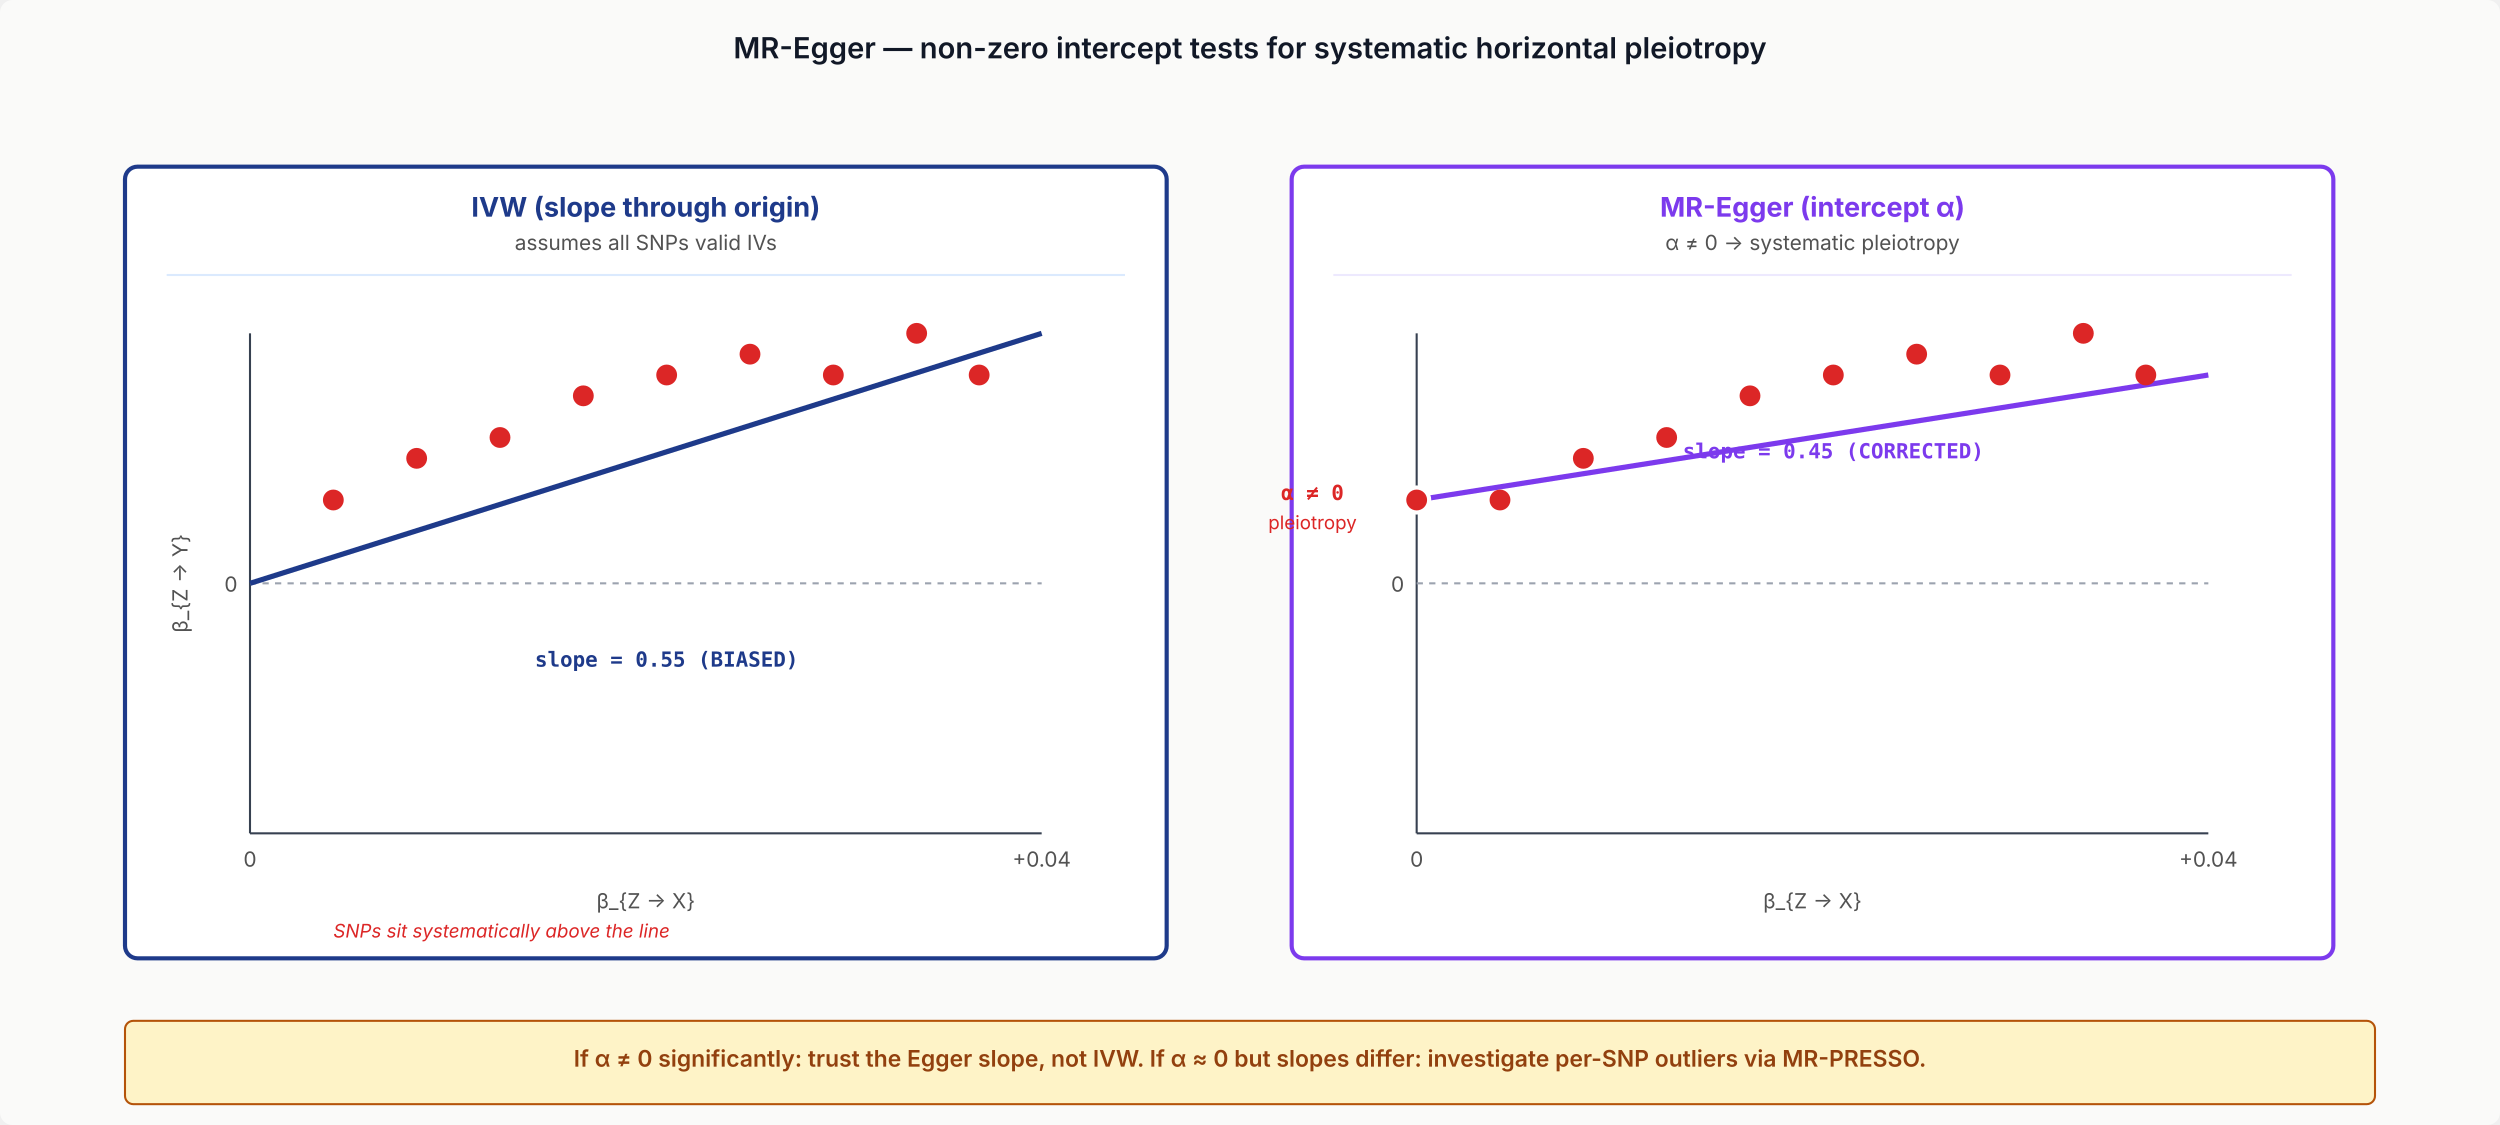
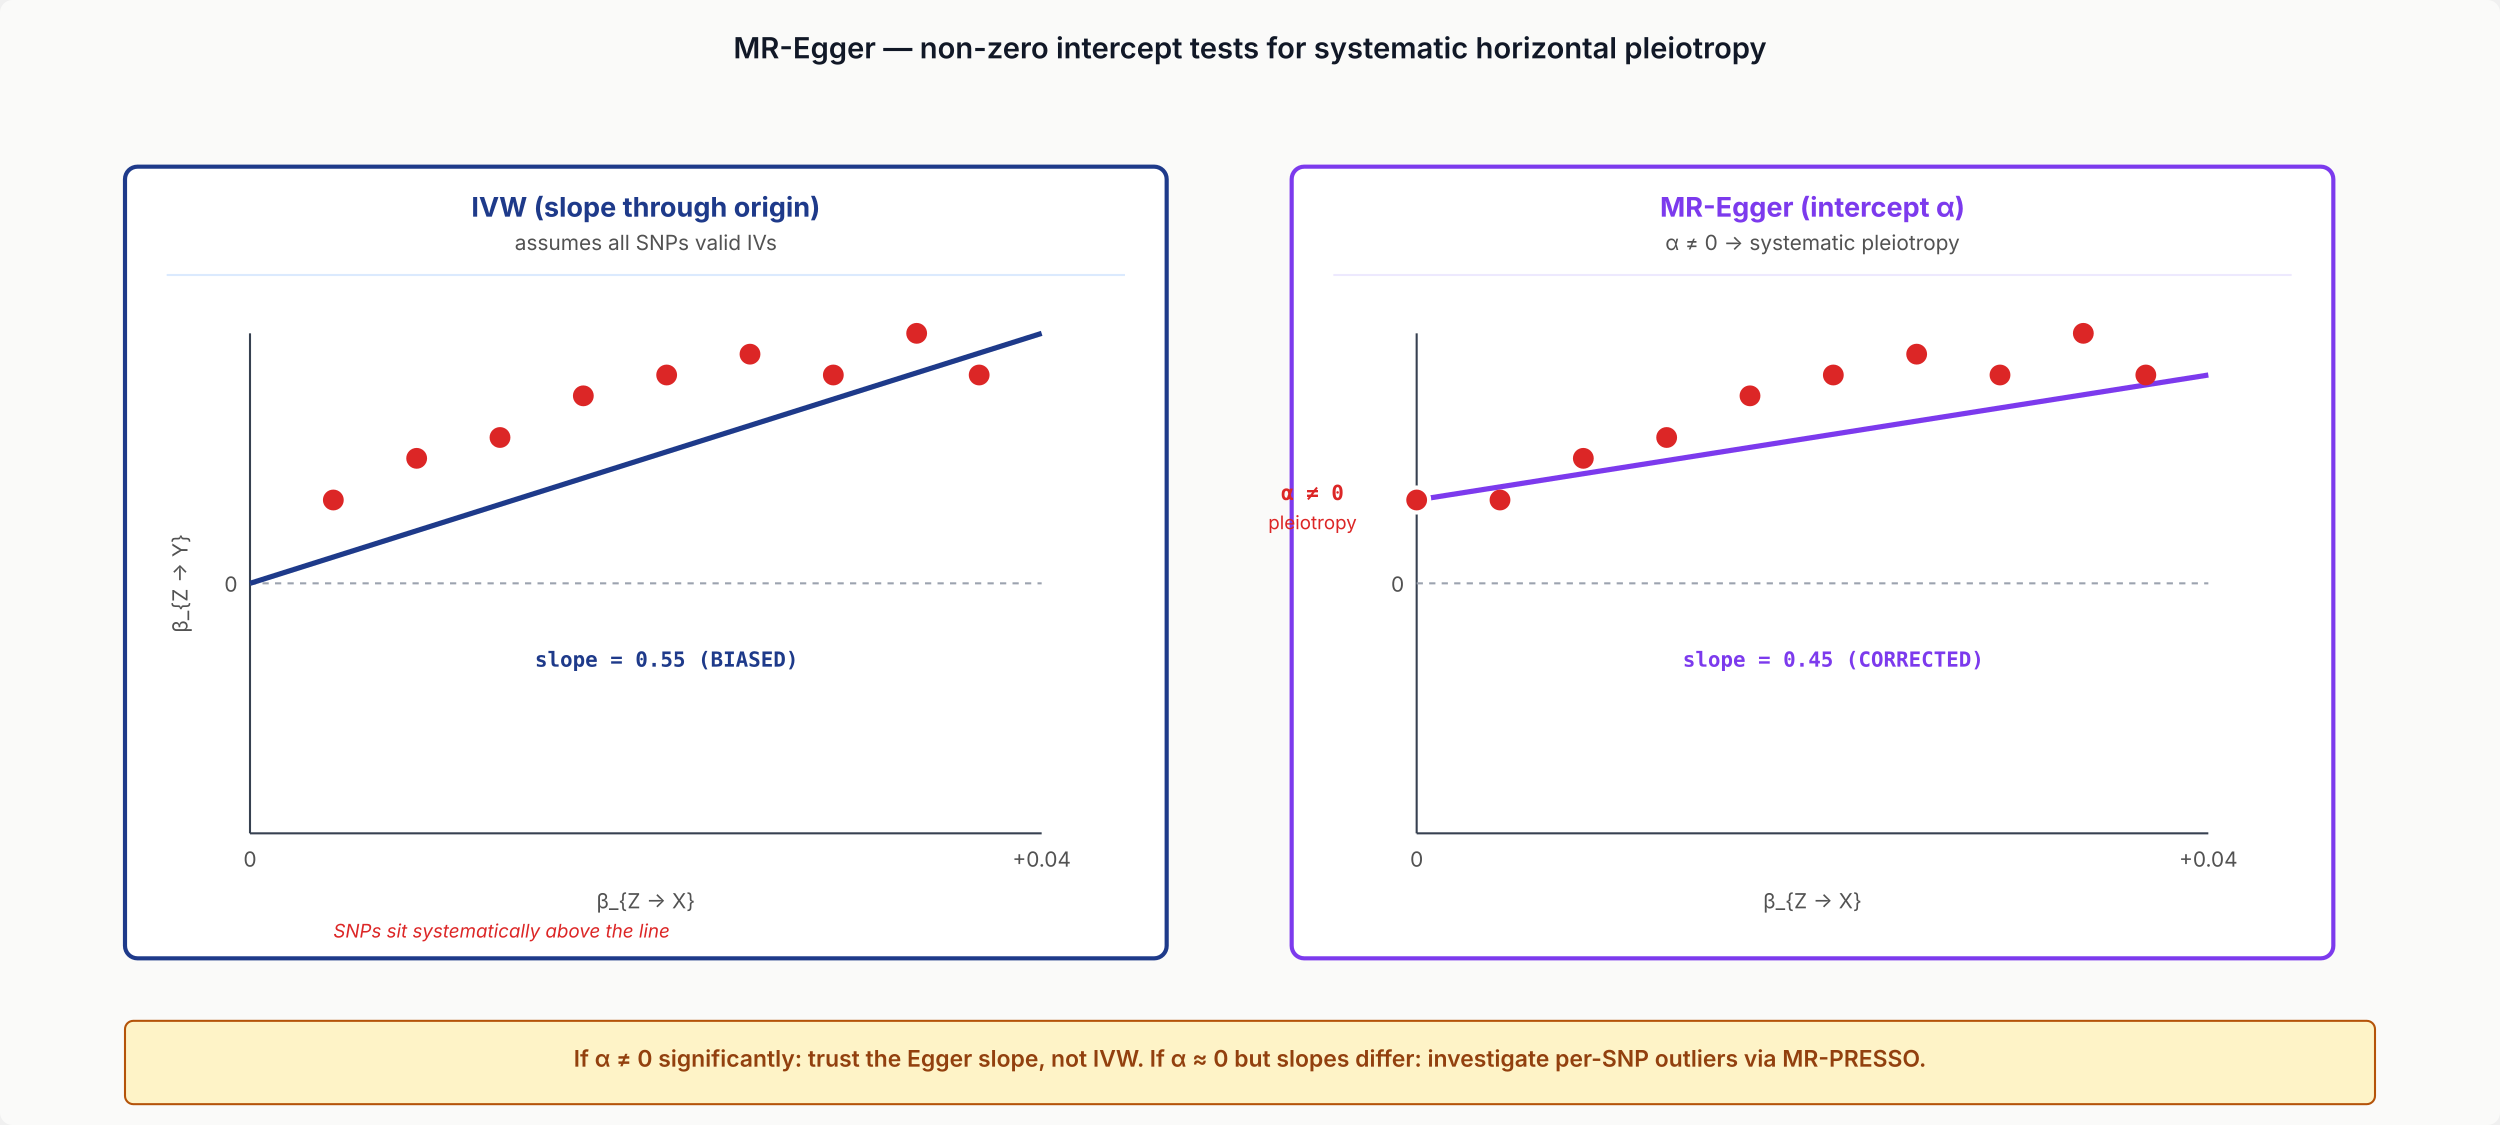
<svg xmlns="http://www.w3.org/2000/svg" viewBox="0 0 1200 540" width="1200" height="540" font-family="Inter, sans-serif">
  <defs>
    <style>text { font-family: Inter, sans-serif; } .mono { font-family: 'JetBrains Mono', monospace; font-size: 10px; }</style>
  </defs>
  <rect width="1200" height="540" fill="#fafaf9" rx="6" />
  <text x="600" y="28" text-anchor="middle" font-size="14" font-weight="600" fill="#111827">MR-Egger — non-zero intercept tests for systematic horizontal pleiotropy</text>
  <g transform="translate(60,80)">
    <rect width="500" height="380" fill="#fff" stroke="#1e3a8a" stroke-width="2" rx="6" />
    <text x="250" y="24" text-anchor="middle" font-size="13" font-weight="700" fill="#1e3a8a">IVW (slope through origin)</text>
    <text x="250" y="40" text-anchor="middle" font-size="10" fill="#525252">assumes all SNPs valid IVs</text>
    <line x1="20" y1="52" x2="480" y2="52" stroke="#dbeafe" />
    <g transform="translate(60,80)">
      <line x1="0" y1="240" x2="380" y2="240" stroke="#374151" />
      <line x1="0" y1="0" x2="0" y2="240" stroke="#374151" />
      <line x1="0" y1="120" x2="380" y2="120" stroke="#9ca3af" stroke-dasharray="3 3" />
      <g class="mono" font-size="9" fill="#525252">
        <text x="0" y="256" text-anchor="middle">0</text>
        <text x="380" y="256" text-anchor="middle">+0.04</text>
        <text x="-6" y="124" text-anchor="end">0</text>
      </g>
      <text x="190" y="276" text-anchor="middle" font-size="10" fill="#525252">β_{Z → X}</text>
      <text x="-30" y="120" text-anchor="middle" font-size="10" fill="#525252" transform="rotate(-90 -30 120)">β_{Z → Y}</text>
      <line x1="0" y1="120" x2="380" y2="0" stroke="#1e3a8a" stroke-width="2.5" />
      <g fill="#dc2626">
        <circle cx="40" cy="80" r="5" />
        <circle cx="80" cy="60" r="5" />
        <circle cx="120" cy="50" r="5" />
        <circle cx="160" cy="30" r="5" />
        <circle cx="200" cy="20" r="5" />
        <circle cx="240" cy="10" r="5" />
        <circle cx="280" cy="20" r="5" />
        <circle cx="320" cy="0" r="5" />
        <circle cx="350" cy="20" r="5" />
      </g>
      <text x="200" y="160" text-anchor="middle" font-size="10" font-weight="700" fill="#1e3a8a" class="mono">slope = 0.55 (BIASED)</text>
      <text x="40" y="290" font-size="9" fill="#dc2626" font-style="italic">SNPs sit systematically above the line</text>
    </g>
  </g>
  <g transform="translate(620,80)">
    <rect width="500" height="380" fill="#fff" stroke="#7c3aed" stroke-width="2" rx="6" />
    <text x="250" y="24" text-anchor="middle" font-size="13" font-weight="700" fill="#7c3aed">MR-Egger (intercept α)</text>
    <text x="250" y="40" text-anchor="middle" font-size="10" fill="#525252">α ≠ 0 → systematic pleiotropy</text>
    <line x1="20" y1="52" x2="480" y2="52" stroke="#ede9fe" />
    <g transform="translate(60,80)">
      <line x1="0" y1="240" x2="380" y2="240" stroke="#374151" />
      <line x1="0" y1="0" x2="0" y2="240" stroke="#374151" />
      <line x1="0" y1="120" x2="380" y2="120" stroke="#9ca3af" stroke-dasharray="3 3" />
      <g class="mono" font-size="9" fill="#525252">
        <text x="0" y="256" text-anchor="middle">0</text>
        <text x="380" y="256" text-anchor="middle">+0.04</text>
        <text x="-6" y="124" text-anchor="end">0</text>
      </g>
      <text x="190" y="276" text-anchor="middle" font-size="10" fill="#525252">β_{Z → X}</text>
      <line x1="0" y1="80" x2="380" y2="20" stroke="#7c3aed" stroke-width="2.5" />
      <g fill="#dc2626">
        <circle cx="40" cy="80" r="5" />
        <circle cx="80" cy="60" r="5" />
        <circle cx="120" cy="50" r="5" />
        <circle cx="160" cy="30" r="5" />
        <circle cx="200" cy="20" r="5" />
        <circle cx="240" cy="10" r="5" />
        <circle cx="280" cy="20" r="5" />
        <circle cx="320" cy="0" r="5" />
        <circle cx="350" cy="20" r="5" />
      </g>
      <circle cx="0" cy="80" r="6" fill="#dc2626" stroke="#fff" stroke-width="2" />
      <text x="-50" y="80" text-anchor="middle" font-size="10" font-weight="700" fill="#dc2626" class="mono">α ≠ 0</text>
      <text x="-50" y="94" text-anchor="middle" font-size="9" fill="#dc2626">pleiotropy</text>
-       <text x="200" y="60" text-anchor="middle" font-size="10" font-weight="700" fill="#7c3aed" class="mono">slope = 0.45 (CORRECTED)</text>
+       <text x="200" y="160" text-anchor="middle" font-size="10" font-weight="700" fill="#7c3aed" class="mono">slope = 0.45 (CORRECTED)</text>
    </g>
  </g>
  <g transform="translate(60,490)">
    <rect width="1080" height="40" fill="#fef3c7" stroke="#b45309" rx="4" />
    <text x="540" y="22" text-anchor="middle" font-size="11" font-weight="600" fill="#92400e">If α ≠ 0 significantly: trust the Egger slope, not IVW. If α ≈ 0 but slopes differ: investigate per-SNP outliers via MR-PRESSO.</text>
  </g>
</svg>
